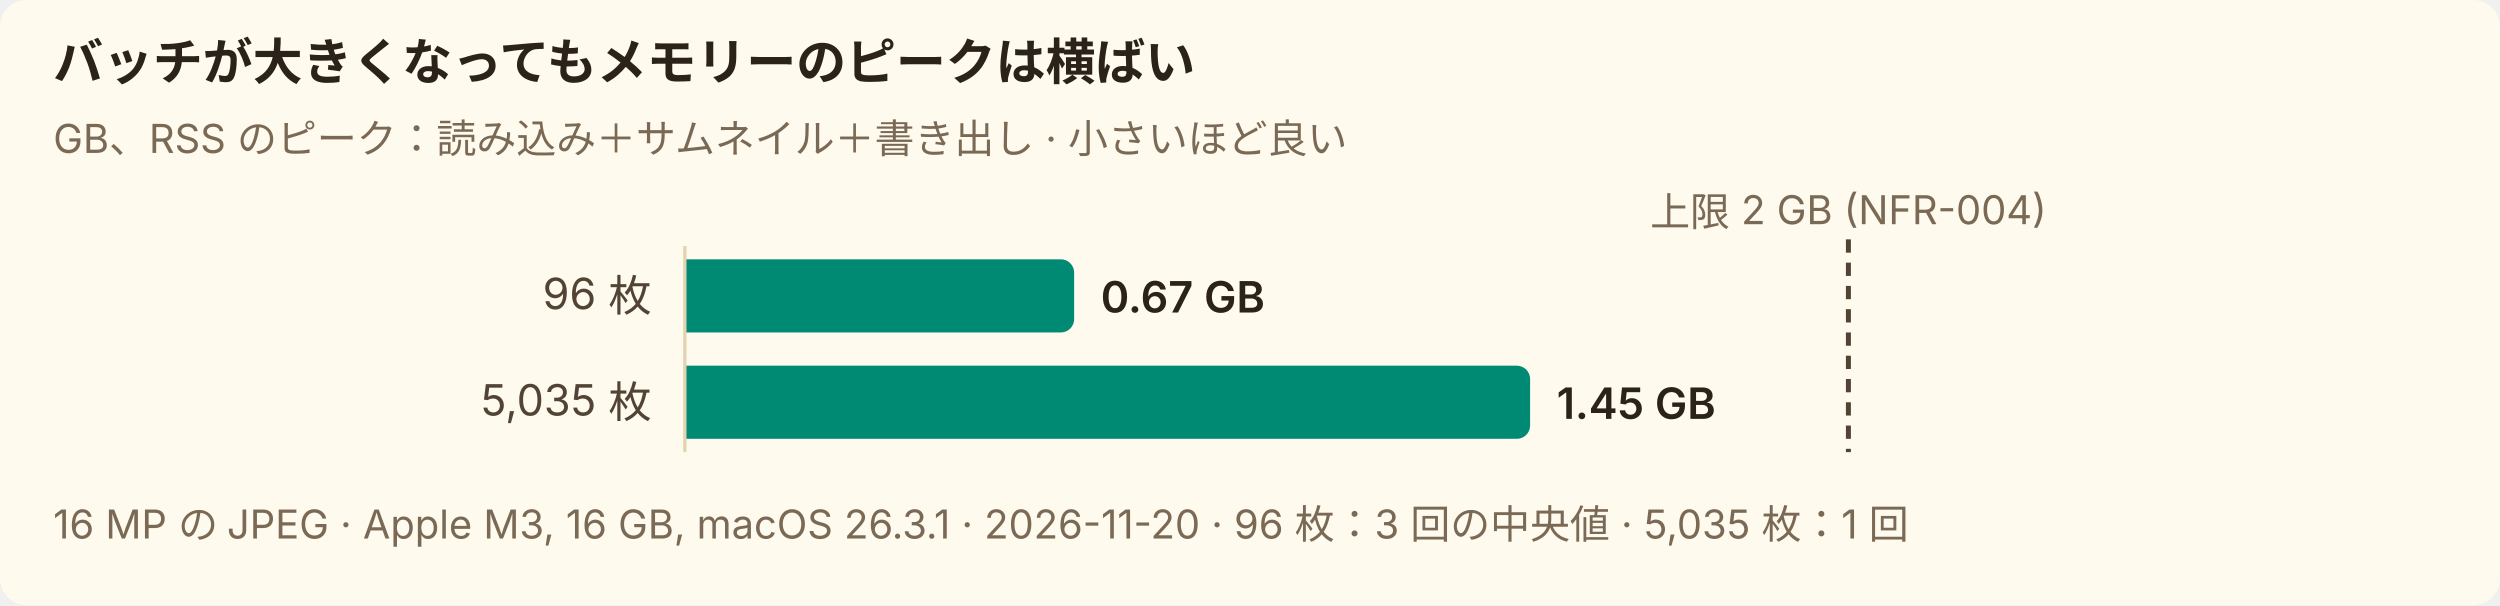
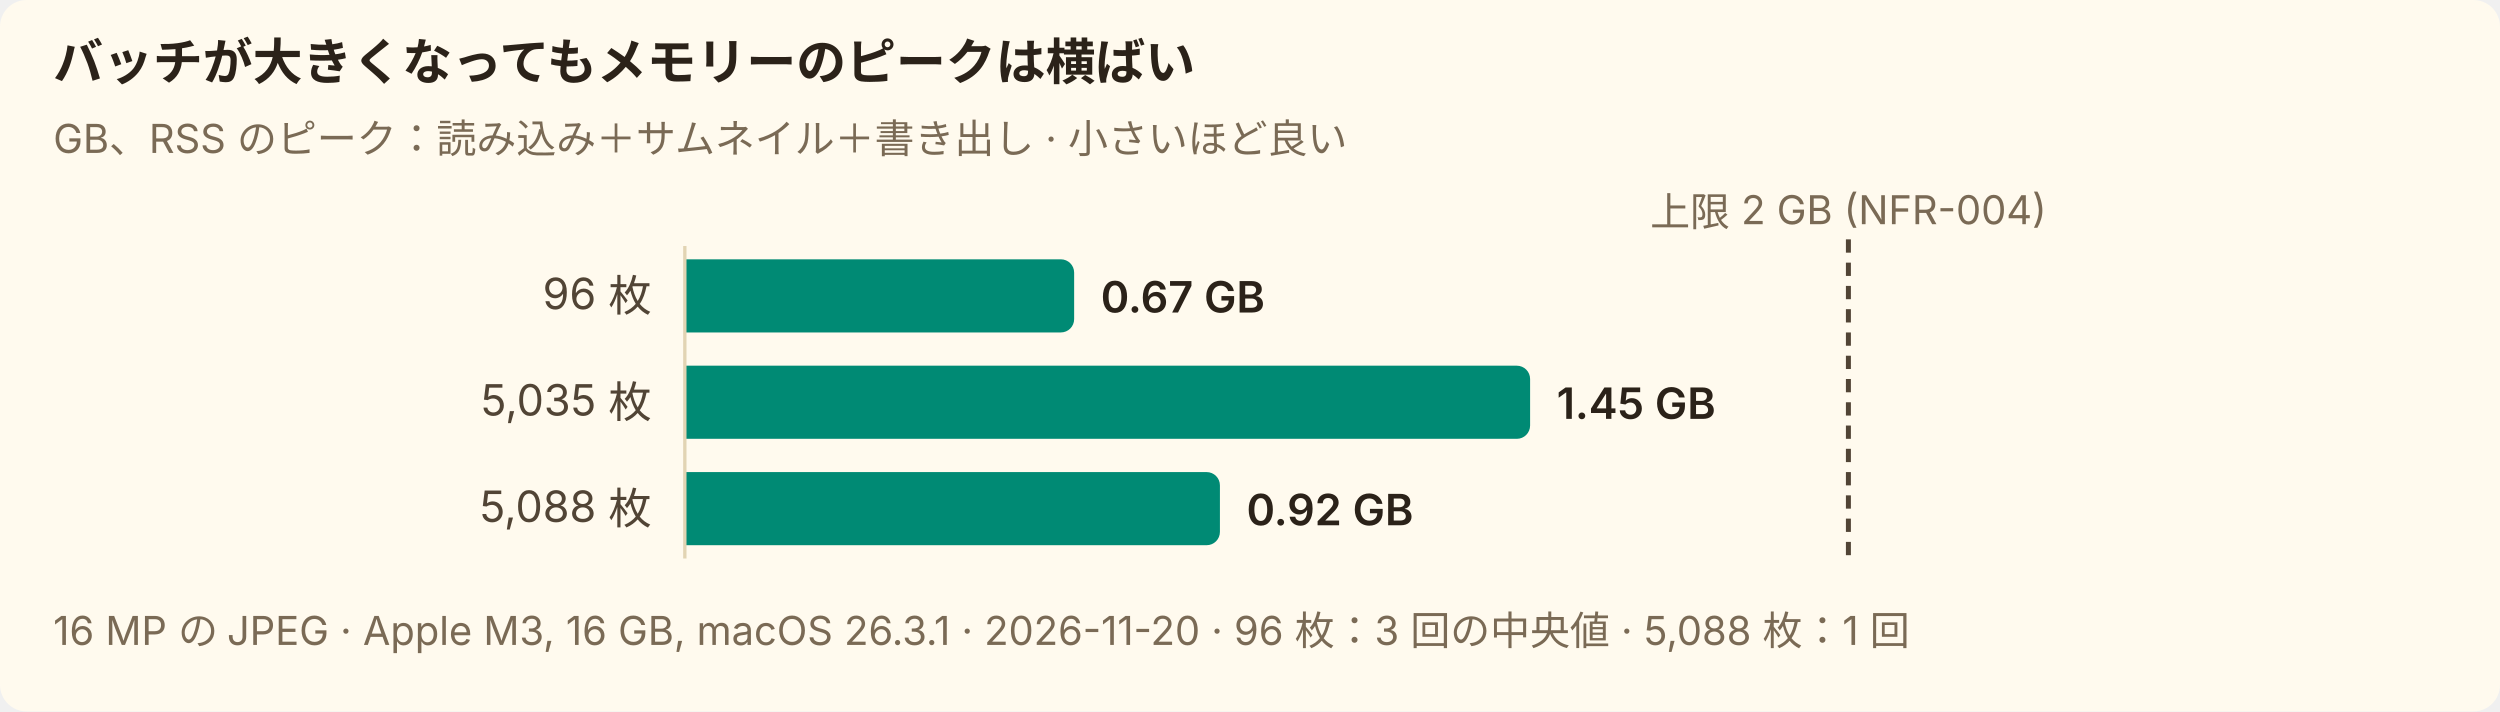
- <svg xmlns="http://www.w3.org/2000/svg" viewBox="-16 -16 752 182" width="752" height="182" role="img" aria-labelledby="t d">
+ <svg xmlns="http://www.w3.org/2000/svg" viewBox="-16 -16 752 214" width="752" height="214" role="img" aria-labelledby="t d">
  <style>
  .bg{fill:#fffaee} .t1{fill:#2b2219;font:600 13px system-ui,-apple-system,Segoe UI,sans-serif}
  .t2{fill:#514435;font:13px system-ui,-apple-system,Segoe UI,sans-serif}
  .t3{fill:#7a6a55;font:12px system-ui,-apple-system,Segoe UI,sans-serif}
  .h{font-size:15px} .num{font-variant-numeric:tabular-nums} .axis{stroke:#e2d4b3;stroke-width:1}
  .ref{stroke:#514435;stroke-width:1.5;stroke-dasharray:4 3} .refw{stroke:#b5652a;stroke-width:1.5;stroke-dasharray:4 3}
  .s1{fill:#008a74} .old{fill-opacity:.45} .s2{fill:#b5652a} .s3{fill:#1baf7a} .s4{fill:#eda100} .s5{fill:#e87ba4} .gap{stroke:#fffaee;stroke-width:2}
  .in{fill:#fff} .ln{fill:none;stroke:#008a74;stroke-width:2;stroke-linejoin:round} .band{fill:#e2d4b3;fill-opacity:.35}
  @media (prefers-color-scheme: dark){
    .bg{fill:#262019} .t1{fill:#f3ead6} .t2{fill:#d8cab0} .t3{fill:#a8977c} .axis{stroke:#3b3127}
    .ref{stroke:#d8cab0} .refw{stroke:#cc7f3e}
    .s1{fill:#21a593} .s2{fill:#cc7f3e} .s3{fill:#199e70} .s4{fill:#c98500} .s5{fill:#d55181} .gap{stroke:#262019}
    .ln{stroke:#21a593} .band{fill:#3b3127}
  }
</style>
-   <rect class="bg" x="-16" y="-16" width="752" height="182" rx="8" />
+   <rect class="bg" x="-16" y="-16" width="752" height="214" rx="8" />
  <text class="t1 h" x="0" y="8">バッチが大きくなってもメモリーのピークは横ばい</text>
  <text class="t3" x="0" y="30">GB、RSS のピーク：読み込み＋サムネイル＋書き出し · 小さいほど良い</text>
  <text class="t2" x="180" y="77" text-anchor="end">96 枚</text>
  <path class="s1" d="M190 62h113.102a4 4 0 0 1 4 4v14a4 4 0 0 1 -4 4h-113.102z" />
  <text class="t1 num" x="315.102" y="78">0.67 GB</text>
  <text class="t2" x="180" y="109" text-anchor="end">5,035 枚</text>
  <path class="s1" d="M190 94h250.255a4 4 0 0 1 4 4v14a4 4 0 0 1 -4 4h-250.255z" />
  <text class="t1 num" x="452.255" y="110">1.45 GB</text>
-   <line class="axis" x1="190" x2="190" y1="58" y2="120" />
-   <line class="ref" x1="540" x2="540" y1="56" y2="120" />
+   <text class="t2" x="180" y="141" text-anchor="end">5,088 枚</text>
+   <path class="s1" d="M190 126h156.953a4 4 0 0 1 4 4v14a4 4 0 0 1 -4 4h-156.953z" />
+   <text class="t1 num" x="358.953" y="142">0.92 GB</text>
+   <line class="axis" x1="190" x2="190" y1="58" y2="152" />
+   <line class="ref" x1="540" x2="540" y1="56" y2="152" />
  <text class="t3" x="540" y="52" text-anchor="middle">上限 2 GB (NFR-004)</text>
-   <text class="t3" x="0" y="146">16 MP の JPEG · Apple M3, 16 GB, macOS 26.3.1 · 2026-11-20 · 96 枚：3 回の中央値 · 5,035 枚：1 回</text>
+   <text class="t3" x="0" y="178">16 MP の JPEG · Apple M3, 16 GB, macOS 26.3.1 · 2026-11-20 · 96 枚：3 回の中央値 · 5,088 枚：1 回</text>
</svg>
